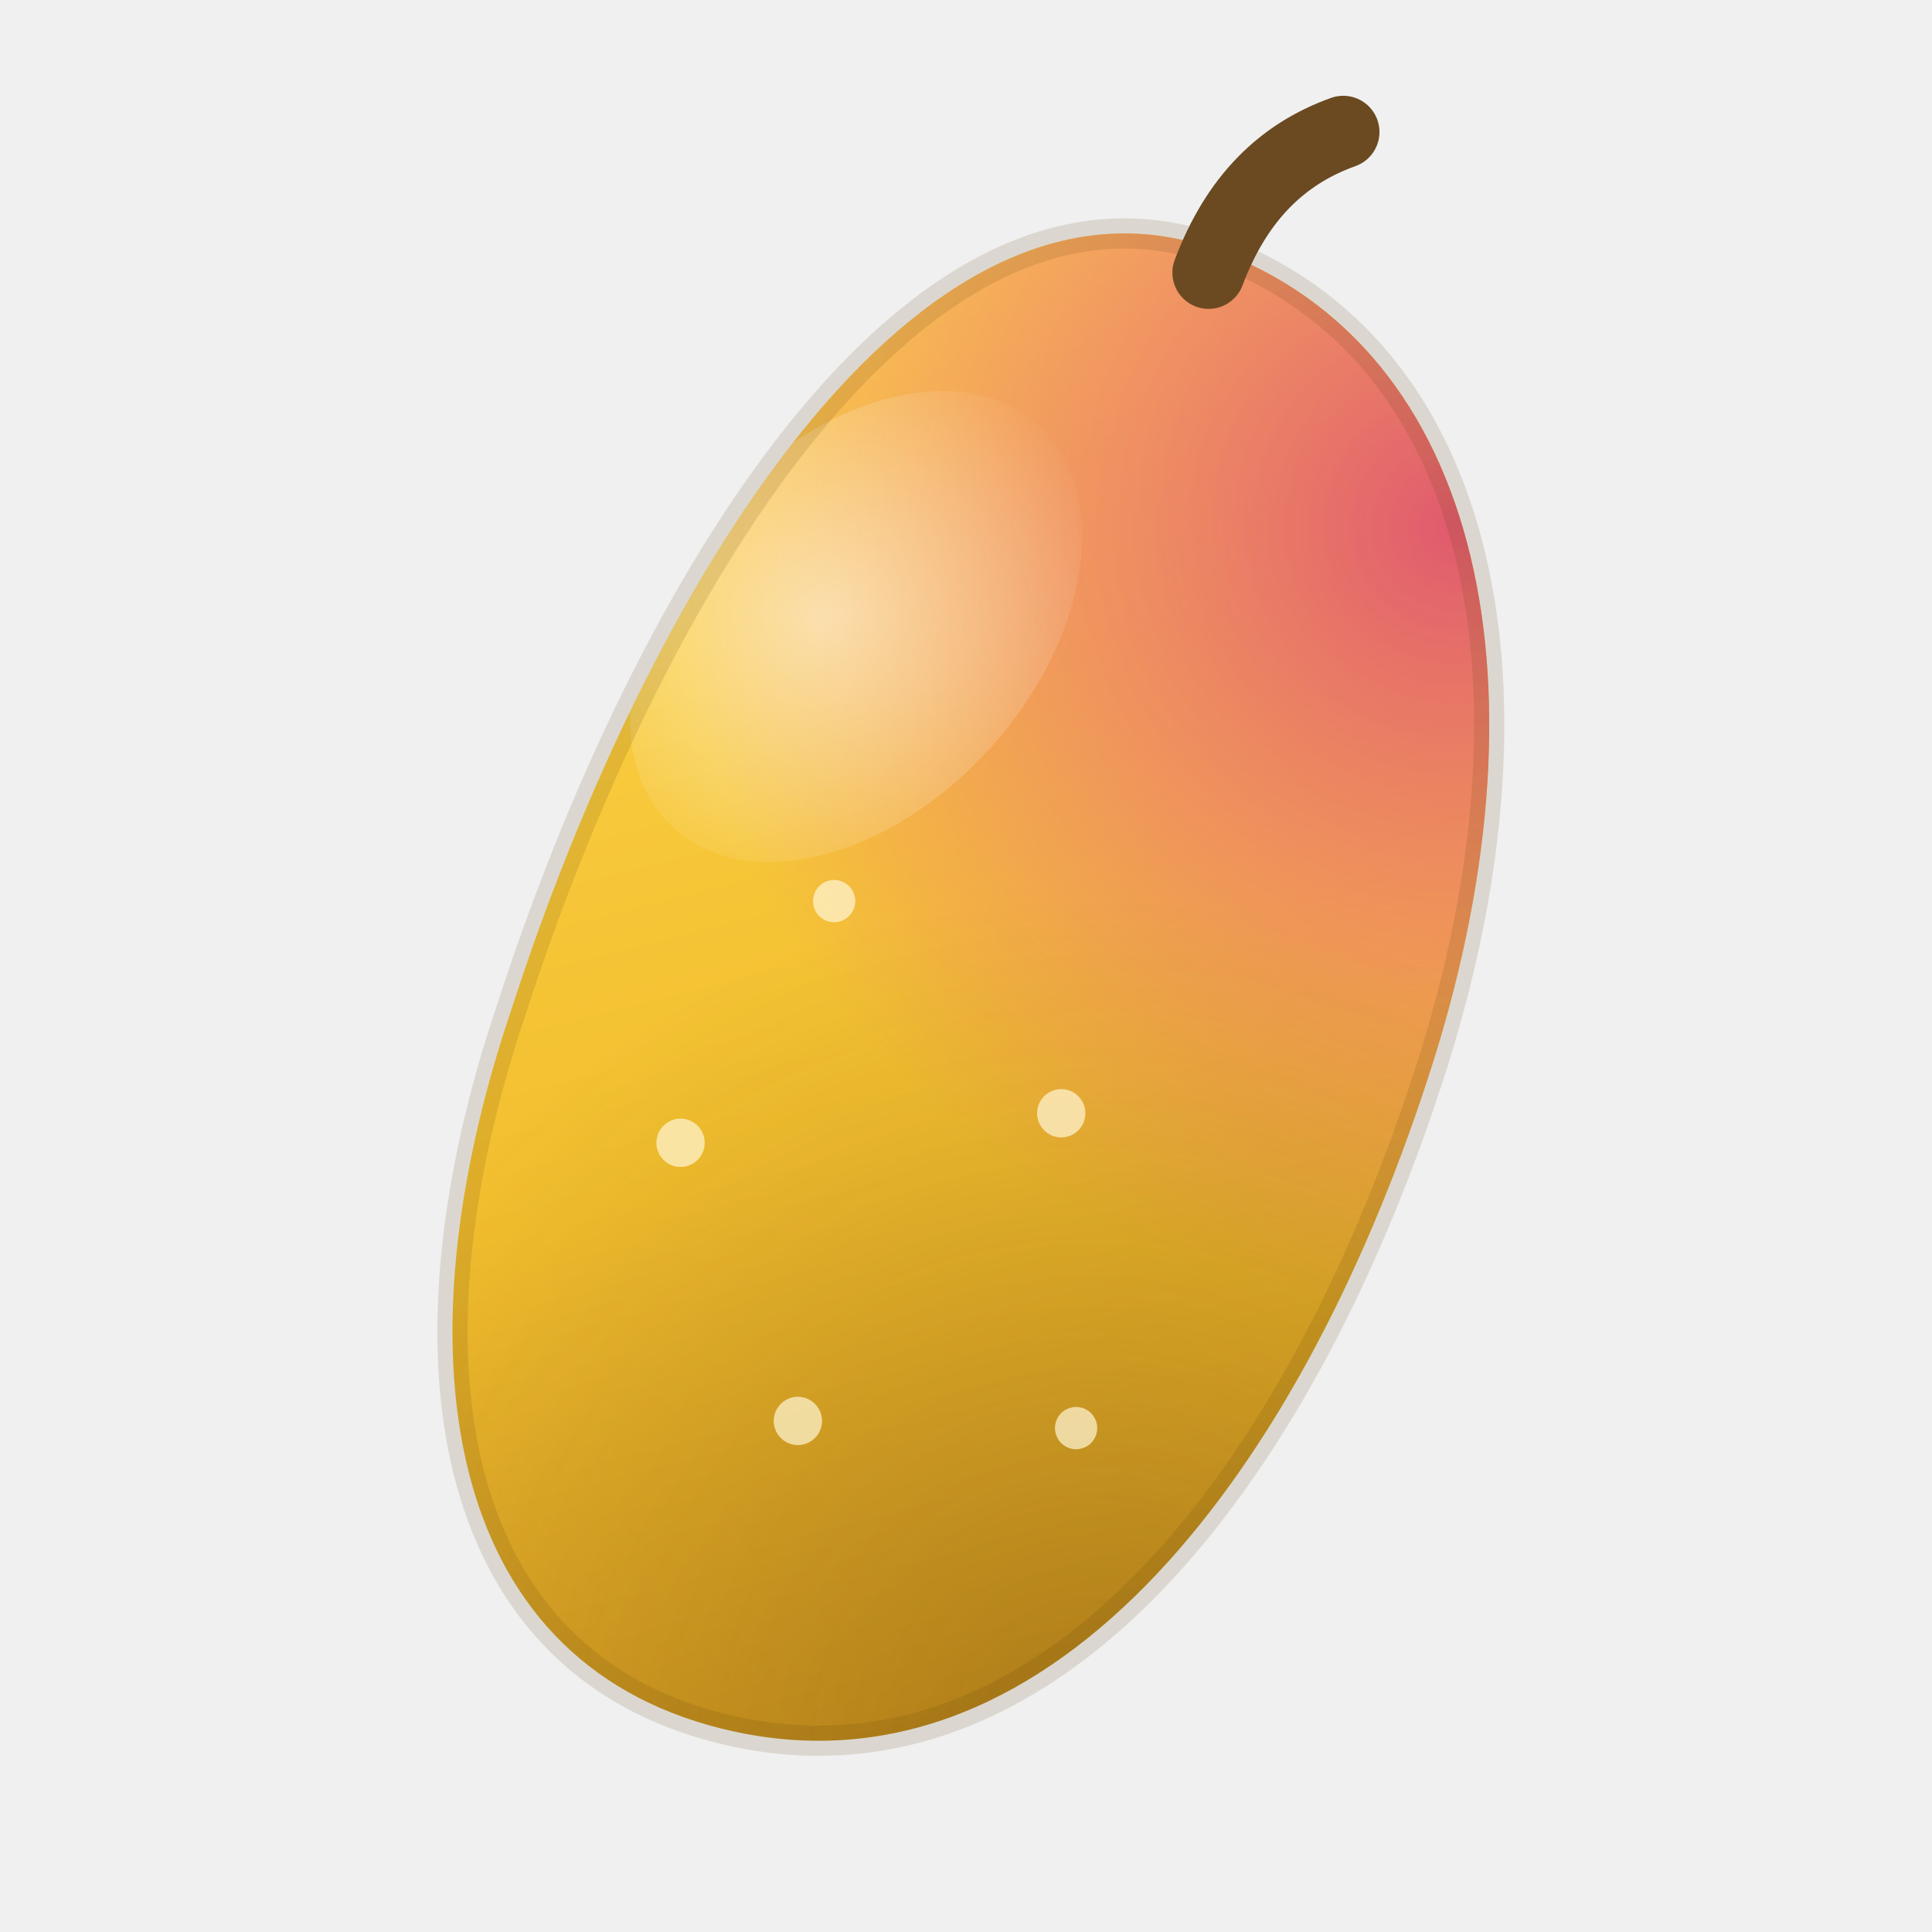
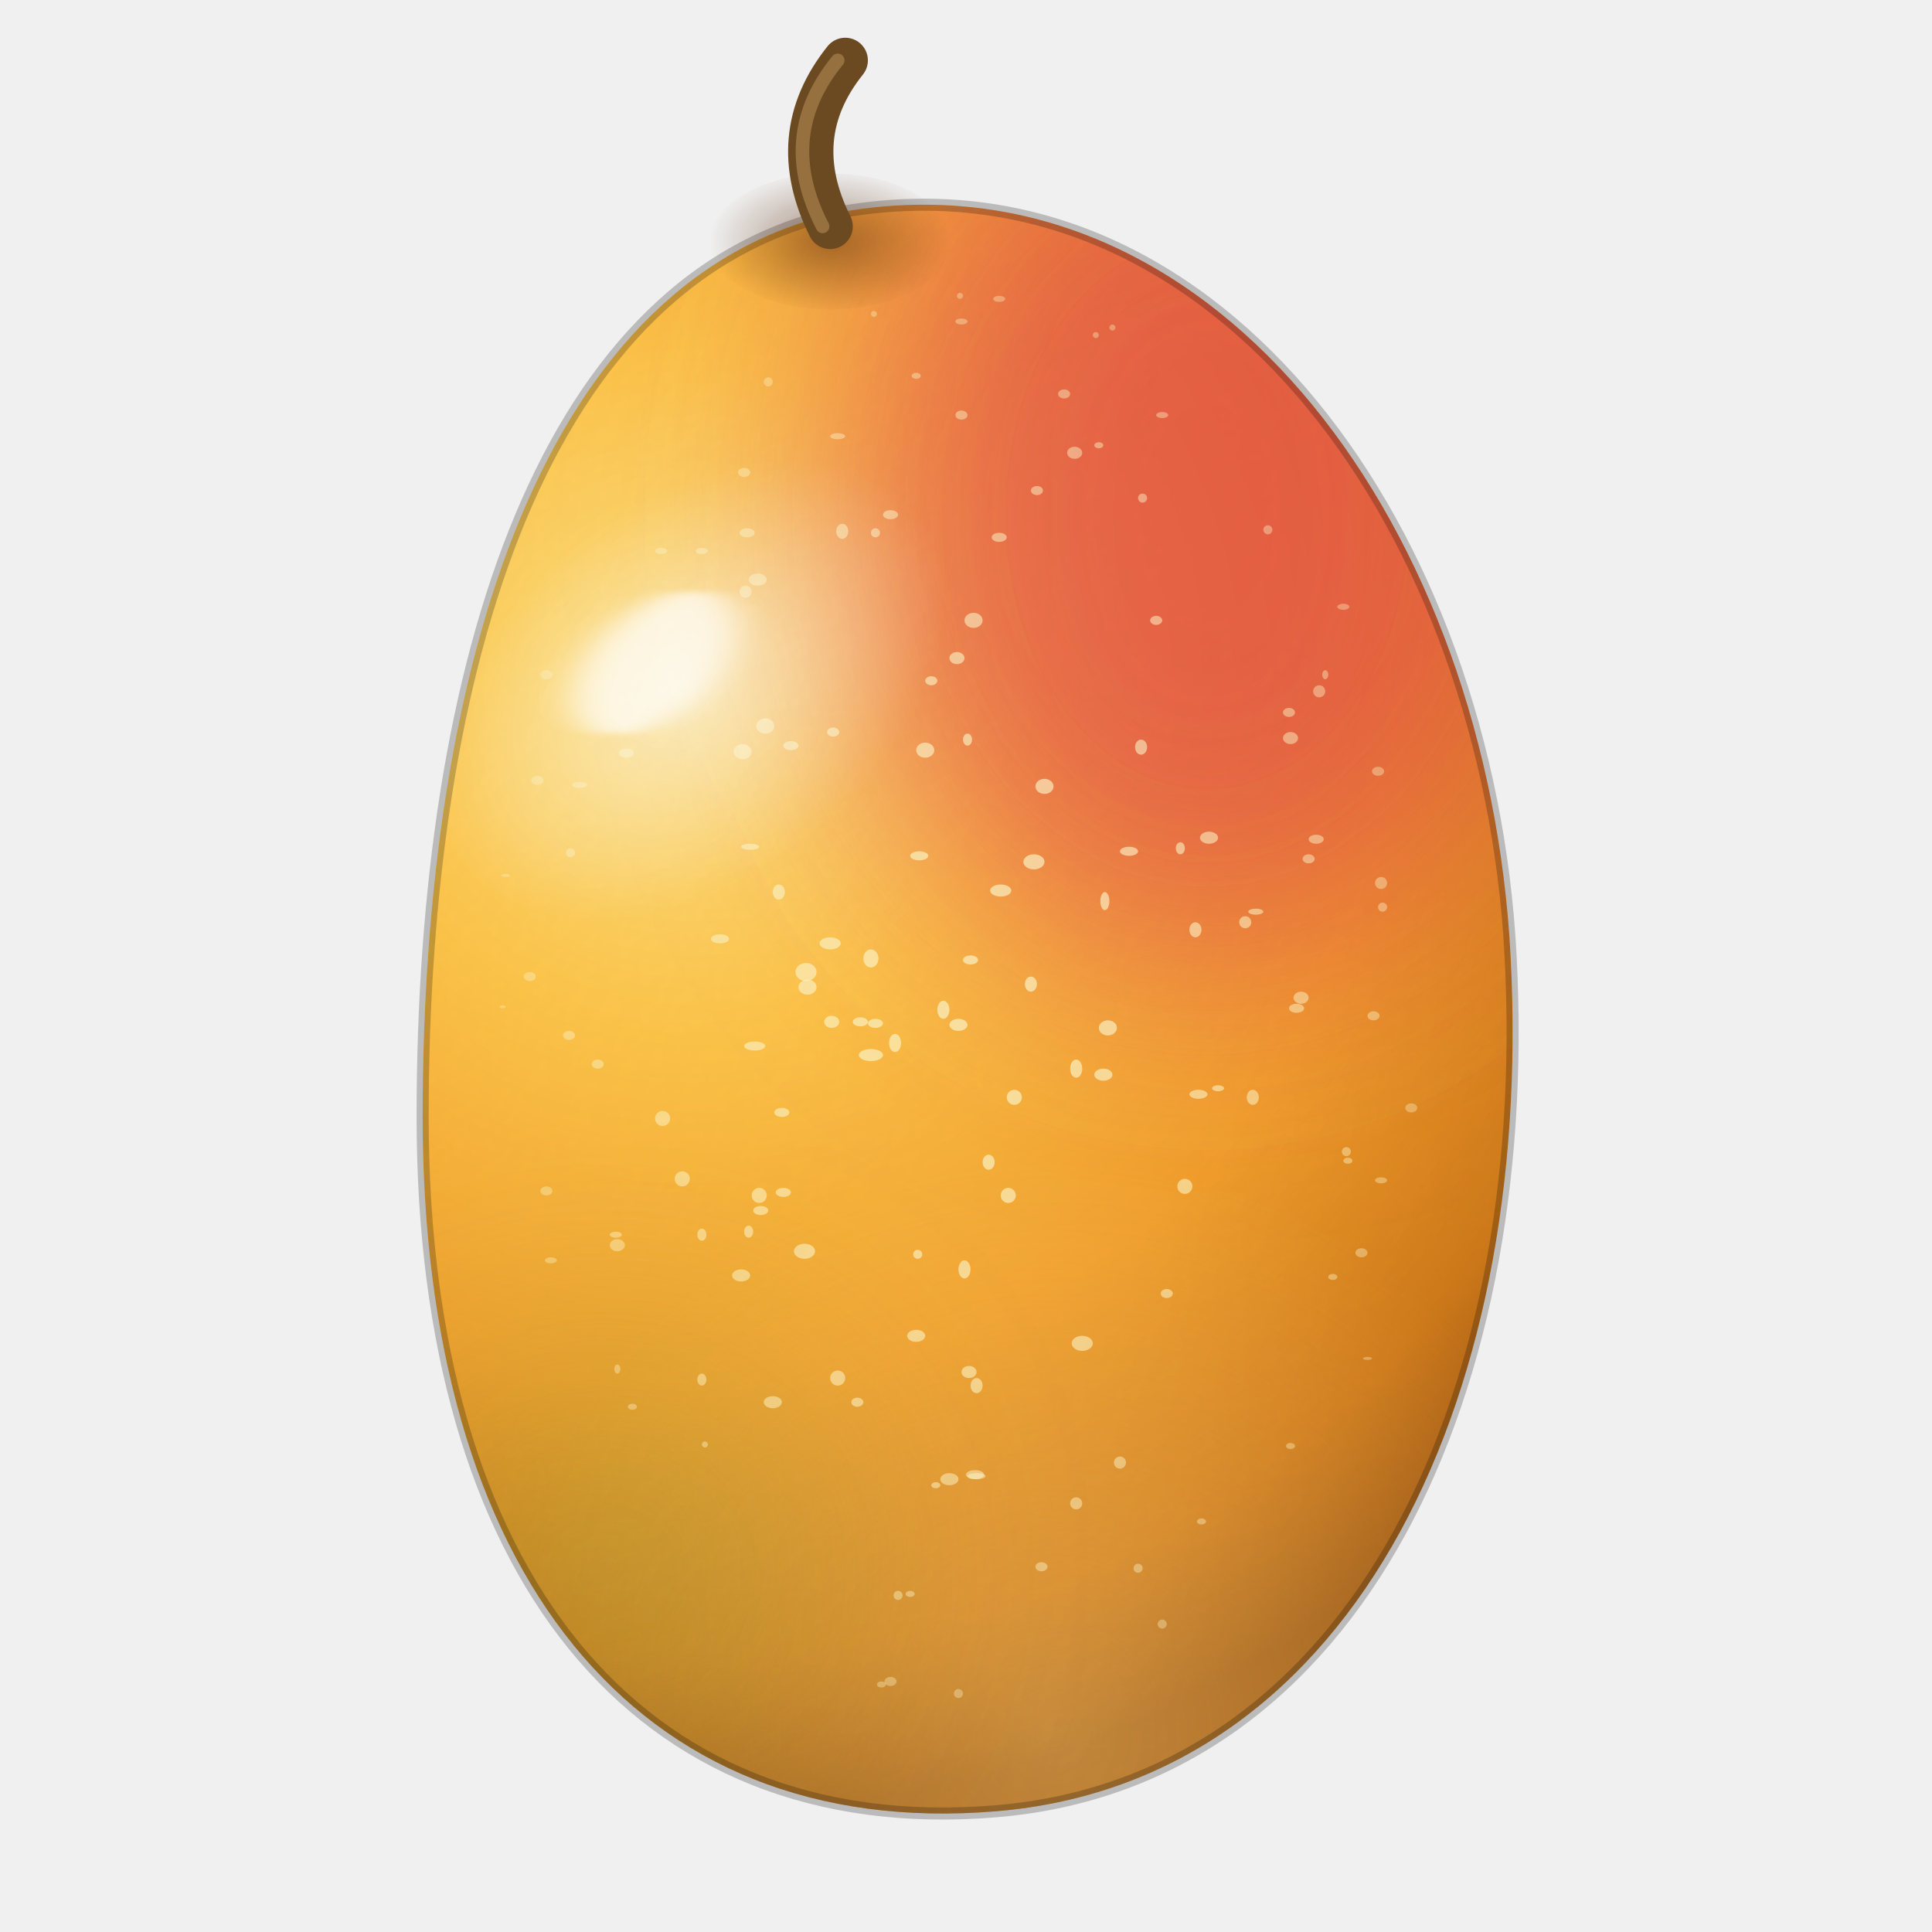
- <svg xmlns="http://www.w3.org/2000/svg" viewBox="0 0 64 64">
+ <svg xmlns="http://www.w3.org/2000/svg" viewBox="0 0 128 128">
  <defs>
-     <linearGradient id="piel" x1="18" y1="8" x2="46" y2="60" gradientUnits="userSpaceOnUse">
-       <stop offset="0" stop-color="#FFD84E" />
-       <stop offset=".55" stop-color="#F2BE2E" />
-       <stop offset="1" stop-color="#C98F1C" />
-     </linearGradient>
-     <radialGradient id="rubor" cx="44" cy="14" r="26" gradientUnits="userSpaceOnUse">
-       <stop offset="0" stop-color="#E05A6E" />
-       <stop offset=".5" stop-color="#EC7A70" stop-opacity=".65" />
-       <stop offset="1" stop-color="#EC7A70" stop-opacity="0" />
-     </radialGradient>
-     <radialGradient id="sombra" cx="42" cy="56" r="28" gradientUnits="userSpaceOnUse">
-       <stop offset="0" stop-color="#5A3A08" stop-opacity=".32" />
-       <stop offset="1" stop-color="#5A3A08" stop-opacity="0" />
-     </radialGradient>
-     <radialGradient id="brillo" cx="25" cy="21" r="10" gradientUnits="userSpaceOnUse">
-       <stop offset="0" stop-color="#FFFFFF" stop-opacity=".55" />
-       <stop offset="1" stop-color="#FFFFFF" stop-opacity="0" />
-     </radialGradient>
-     <clipPath id="c">
-       <path d="M34 7C43.5 8 48.5 18.5 47.5 32 46.5 46 41 58.5 30 58.5 20.5 58.5 16.5 49 17.5 37 18.5 22.5 23.5 6 34 7Z" />
+     <clipPath id="ec">
+       <path d="M56 14C80 10 98 34 100 62C102 92 90 118 66 120C42 122 28 104 28 74C28 44 36 18 56 14Z" />
    </clipPath>
+     <radialGradient id="eb" cx="45.8" cy="45.8" r="74.4" gradientUnits="userSpaceOnUse">
+       <stop offset="0" stop-color="#FFE48A" />
+       <stop offset="0.3" stop-color="#FFC64A" />
+       <stop offset="0.62" stop-color="#F4A22E" />
+       <stop offset="0.86" stop-color="#D07A1A" />
+       <stop offset="1" stop-color="#9E5612" />
+     </radialGradient>
+     <radialGradient id="eh" cx="0" cy="0" r="1" gradientUnits="userSpaceOnUse" gradientTransform="translate(45.8 45.8) rotate(-38) scale(19.2 12.5)">
+       <stop offset="0" stop-color="#fff" stop-opacity="0.496" />
+       <stop offset="1" stop-color="#fff" stop-opacity="0" />
+     </radialGradient>
+     <filter id="ef" x="-50%" y="-50%" width="200%" height="200%">
+       <feGaussianBlur stdDeviation="0.9" />
+     </filter>
+     <radialGradient id="er" cx="69.8" cy="115" r="38.4" gradientUnits="userSpaceOnUse">
+       <stop offset="0" stop-color="#FFD478" stop-opacity="0.42" />
+       <stop offset="1" stop-color="#FFD478" stop-opacity="0" />
+     </radialGradient>
+     <filter id="et" x="0" y="0" width="128" height="128" filterUnits="userSpaceOnUse" color-interpolation-filters="sRGB">
+       <feTurbulence type="fractalNoise" baseFrequency="0.7" numOctaves="2" seed="53" />
+       <feDiffuseLighting surfaceScale="0.8" lighting-color="#fff">
+         <feDistantLight azimuth="225" elevation="55" />
+       </feDiffuseLighting>
+       <feComponentTransfer>
+         <feFuncR type="linear" slope="0.1" intercept="0.9" />
+         <feFuncG type="linear" slope="0.1" intercept="0.9" />
+         <feFuncB type="linear" slope="0.1" intercept="0.9" />
+       </feComponentTransfer>
+       <feComposite in2="SourceGraphic" operator="in" />
+       <feBlend in2="SourceGraphic" mode="multiply" />
+     </filter>
+     <radialGradient id="hy" cx="55" cy="16" r="8" gradientUnits="userSpaceOnUse" gradientTransform="translate(55 16) scale(1 0.6) translate(-55 -16)">
+       <stop offset="0" stop-color="#5A2A0A" stop-opacity="0.5" />
+       <stop offset="0.6" stop-color="#5A2A0A" stop-opacity="0.2" />
+       <stop offset="1" stop-color="#5A2A0A" stop-opacity="0" />
+     </radialGradient>
+     <filter id="bl8" x="-50%" y="-50%" width="200%" height="200%">
+       <feGaussianBlur stdDeviation="8" />
+     </filter>
  </defs>
-   <g transform="rotate(14 32 33)">
-     <path d="M34 7C43.5 8 48.5 18.5 47.5 32 46.5 46 41 58.5 30 58.5 20.5 58.5 16.5 49 17.5 37 18.5 22.5 23.5 6 34 7Z" fill="url(#piel)" />
-     <g clip-path="url(#c)">
-       <rect width="64" height="64" fill="url(#rubor)" />
-       <rect width="64" height="64" fill="url(#sombra)" />
-       <ellipse cx="25.5" cy="22" rx="9" ry="6" transform="rotate(-62 25.5 22)" fill="url(#brillo)" />
-       <g fill="#FFF6D6" opacity=".7">
-         <circle cx="24" cy="40" r=".8" />
-         <circle cx="30" cy="48" r=".8" />
-         <circle cx="36" cy="36" r=".8" />
-         <circle cx="39" cy="46" r=".7" />
-         <circle cx="27" cy="31" r=".7" />
+   <g filter="url(#et)">
+     <path d="M56 14C80 10 98 34 100 62C102 92 90 118 66 120C42 122 28 104 28 74C28 44 36 18 56 14Z" fill="url(#eb)" />
+     <g clip-path="url(#ec)">
+       <rect width="128" height="128" fill="url(#er)" />
+       <ellipse cx="80" cy="34" rx="24" ry="30" fill="#E2424A" opacity=".7" filter="url(#bl8)" />
+       <ellipse cx="40" cy="104" rx="16" ry="14" fill="#9AA83A" opacity=".35" filter="url(#bl8)" />
+       <g fill="#FFF6C8">
+         <ellipse cx="62.9" cy="98" rx="0.6" ry="0.4" opacity="0.54" />
+         <ellipse cx="53.3" cy="82.9" rx="0.7" ry="0.5" opacity="0.61" />
+         <ellipse cx="35.1" cy="64.7" rx="0.4" ry="0.3" opacity="0.4" />
+         <ellipse cx="60.8" cy="83.1" rx="0.3" ry="0.3" opacity="0.65" />
+         <ellipse cx="51.8" cy="73.7" rx="0.5" ry="0.3" opacity="0.64" />
+         <ellipse cx="85.4" cy="47.2" rx="0.4" ry="0.3" opacity="0.48" />
+         <ellipse cx="58" cy="35.3" rx="0.3" ry="0.3" opacity="0.54" />
+         <ellipse cx="50.7" cy="48.1" rx="0.6" ry="0.5" opacity="0.59" />
+         <ellipse cx="58.4" cy="111.6" rx="0.3" ry="0.2" opacity="0.37" />
+         <ellipse cx="59.3" cy="69.1" rx="0.4" ry="0.6" opacity="0.69" />
+         <ellipse cx="91.6" cy="60.1" rx="0.3" ry="0.3" opacity="0.42" />
+         <ellipse cx="53.5" cy="65.4" rx="0.6" ry="0.5" opacity="0.66" />
+         <ellipse cx="60.3" cy="105.6" rx="0.3" ry="0.2" opacity="0.45" />
+         <ellipse cx="64.3" cy="63.6" rx="0.5" ry="0.3" opacity="0.7" />
+         <ellipse cx="40.8" cy="81.8" rx="0.4" ry="0.2" opacity="0.47" />
+         <ellipse cx="89.2" cy="76.3" rx="0.3" ry="0.3" opacity="0.45" />
+         <ellipse cx="91.5" cy="58.5" rx="0.4" ry="0.4" opacity="0.42" />
+         <ellipse cx="56.8" cy="92.9" rx="0.4" ry="0.3" opacity="0.57" />
+         <ellipse cx="51.9" cy="79" rx="0.5" ry="0.3" opacity="0.62" />
+         <ellipse cx="58" cy="67.8" rx="0.5" ry="0.3" opacity="0.69" />
+         <ellipse cx="63.5" cy="67.9" rx="0.6" ry="0.4" opacity="0.7" />
+         <ellipse cx="64.2" cy="90.9" rx="0.5" ry="0.4" opacity="0.6" />
+         <ellipse cx="64.1" cy="49" rx="0.3" ry="0.4" opacity="0.65" />
+         <ellipse cx="33.5" cy="58" rx="0.3" ry="0.1" opacity="0.35" />
+         <ellipse cx="85.5" cy="48.9" rx="0.5" ry="0.4" opacity="0.49" />
+         <ellipse cx="78.2" cy="56.2" rx="0.3" ry="0.4" opacity="0.61" />
+         <ellipse cx="71.3" cy="99.6" rx="0.4" ry="0.4" opacity="0.51" />
+         <ellipse cx="64.5" cy="41.1" rx="0.6" ry="0.5" opacity="0.6" />
+         <ellipse cx="45.2" cy="78.1" rx="0.5" ry="0.5" opacity="0.55" />
+         <ellipse cx="71.7" cy="89" rx="0.7" ry="0.5" opacity="0.6" />
+         <ellipse cx="52.4" cy="49.4" rx="0.5" ry="0.3" opacity="0.61" />
+         <ellipse cx="72.8" cy="29.5" rx="0.3" ry="0.2" opacity="0.47" />
+         <ellipse cx="73.7" cy="21.7" rx="0.2" ry="0.2" opacity="0.36" />
+         <ellipse cx="35.6" cy="51.7" rx="0.4" ry="0.3" opacity="0.38" />
+         <ellipse cx="46.7" cy="95.7" rx="0.2" ry="0.2" opacity="0.45" />
+         <ellipse cx="66.2" cy="19.8" rx="0.4" ry="0.2" opacity="0.37" />
+         <ellipse cx="49.2" cy="49.8" rx="0.6" ry="0.5" opacity="0.58" />
+         <ellipse cx="61.7" cy="45.1" rx="0.4" ry="0.3" opacity="0.63" />
+         <ellipse cx="36.2" cy="44.7" rx="0.4" ry="0.3" opacity="0.35" />
+         <ellipse cx="62.5" cy="66.9" rx="0.4" ry="0.6" opacity="0.7" />
+         <ellipse cx="51.2" cy="92.9" rx="0.6" ry="0.4" opacity="0.53" />
+         <ellipse cx="63.7" cy="21.3" rx="0.4" ry="0.2" opacity="0.39" />
+         <ellipse cx="55.1" cy="67.7" rx="0.5" ry="0.4" opacity="0.67" />
+         <ellipse cx="57.9" cy="20.8" rx="0.2" ry="0.2" opacity="0.37" />
+         <ellipse cx="69.2" cy="52.1" rx="0.6" ry="0.5" opacity="0.66" />
+         <ellipse cx="49.1" cy="84.5" rx="0.6" ry="0.4" opacity="0.57" />
+         <ellipse cx="60.7" cy="24.9" rx="0.3" ry="0.2" opacity="0.43" />
+         <ellipse cx="66.3" cy="59" rx="0.7" ry="0.4" opacity="0.69" />
+         <ellipse cx="41.9" cy="93.2" rx="0.3" ry="0.2" opacity="0.41" />
+         <ellipse cx="36.5" cy="83.5" rx="0.4" ry="0.2" opacity="0.38" />
+         <ellipse cx="55.5" cy="28.9" rx="0.5" ry="0.2" opacity="0.46" />
+         <ellipse cx="50.9" cy="25.3" rx="0.3" ry="0.3" opacity="0.38" />
+         <ellipse cx="63.9" cy="84.1" rx="0.4" ry="0.6" opacity="0.65" />
+         <ellipse cx="85.9" cy="66.8" rx="0.5" ry="0.3" opacity="0.53" />
+         <ellipse cx="68.7" cy="32.5" rx="0.4" ry="0.3" opacity="0.52" />
+         <ellipse cx="74.2" cy="96.9" rx="0.4" ry="0.4" opacity="0.51" />
+         <ellipse cx="75.7" cy="33" rx="0.3" ry="0.3" opacity="0.48" />
+         <ellipse cx="68.5" cy="57.1" rx="0.7" ry="0.5" opacity="0.68" />
+         <ellipse cx="63.6" cy="19.6" rx="0.2" ry="0.2" opacity="0.37" />
+         <ellipse cx="47.7" cy="62.2" rx="0.6" ry="0.3" opacity="0.6" />
+         <ellipse cx="91.5" cy="78.2" rx="0.4" ry="0.2" opacity="0.4" />
+         <ellipse cx="59" cy="34.1" rx="0.5" ry="0.3" opacity="0.53" />
+         <ellipse cx="91" cy="67.3" rx="0.4" ry="0.3" opacity="0.44" />
+         <ellipse cx="57.7" cy="63.5" rx="0.5" ry="0.6" opacity="0.68" />
+         <ellipse cx="49.4" cy="39.2" rx="0.4" ry="0.4" opacity="0.51" />
+         <ellipse cx="41.5" cy="49.9" rx="0.5" ry="0.3" opacity="0.48" />
+         <ellipse cx="91.3" cy="51.1" rx="0.4" ry="0.3" opacity="0.39" />
+         <ellipse cx="79.2" cy="61.6" rx="0.4" ry="0.5" opacity="0.61" />
+         <ellipse cx="39.6" cy="70.5" rx="0.4" ry="0.3" opacity="0.48" />
+         <ellipse cx="86.2" cy="66.1" rx="0.5" ry="0.4" opacity="0.52" />
+         <ellipse cx="64.6" cy="97.7" rx="0.6" ry="0.3" opacity="0.54" />
+         <ellipse cx="72.6" cy="22.2" rx="0.2" ry="0.2" opacity="0.38" />
+         <ellipse cx="75.6" cy="49.5" rx="0.4" ry="0.5" opacity="0.61" />
+         <ellipse cx="50" cy="69.3" rx="0.7" ry="0.3" opacity="0.63" />
+         <ellipse cx="77" cy="107.6" rx="0.3" ry="0.3" opacity="0.37" />
+         <ellipse cx="38.4" cy="52" rx="0.5" ry="0.2" opacity="0.43" />
+         <ellipse cx="89" cy="40.2" rx="0.4" ry="0.2" opacity="0.37" />
+         <ellipse cx="60.9" cy="56.7" rx="0.6" ry="0.3" opacity="0.68" />
+         <ellipse cx="73.2" cy="59.7" rx="0.3" ry="0.6" opacity="0.66" />
+         <ellipse cx="55.2" cy="48.5" rx="0.4" ry="0.3" opacity="0.62" />
+         <ellipse cx="55.8" cy="35.2" rx="0.4" ry="0.5" opacity="0.53" />
+         <ellipse cx="71.2" cy="30" rx="0.5" ry="0.4" opacity="0.48" />
+         <ellipse cx="74.8" cy="56.4" rx="0.6" ry="0.3" opacity="0.64" />
+         <ellipse cx="50.2" cy="38.4" rx="0.6" ry="0.4" opacity="0.51" />
+         <ellipse cx="63.4" cy="43.6" rx="0.5" ry="0.4" opacity="0.62" />
+         <ellipse cx="84" cy="35.1" rx="0.3" ry="0.3" opacity="0.41" />
+         <ellipse cx="88.3" cy="84.6" rx="0.3" ry="0.2" opacity="0.43" />
+         <ellipse cx="43.8" cy="36.5" rx="0.4" ry="0.2" opacity="0.42" />
+         <ellipse cx="59" cy="111.4" rx="0.4" ry="0.3" opacity="0.37" />
+         <ellipse cx="90.6" cy="90" rx="0.3" ry="0.1" opacity="0.35" />
+         <ellipse cx="66.8" cy="79.2" rx="0.5" ry="0.5" opacity="0.67" />
+         <ellipse cx="57.7" cy="69.9" rx="0.8" ry="0.4" opacity="0.68" />
+         <ellipse cx="33.3" cy="66.7" rx="0.2" ry="0.1" opacity="0.36" />
+         <ellipse cx="90.2" cy="83" rx="0.4" ry="0.3" opacity="0.41" />
+         <ellipse cx="63.5" cy="112.2" rx="0.3" ry="0.3" opacity="0.37" />
+         <ellipse cx="78.5" cy="78.6" rx="0.5" ry="0.5" opacity="0.6" />
+         <ellipse cx="80.1" cy="55.5" rx="0.6" ry="0.4" opacity="0.59" />
+         <ellipse cx="69" cy="103.8" rx="0.4" ry="0.3" opacity="0.47" />
+         <ellipse cx="49.3" cy="31.3" rx="0.4" ry="0.3" opacity="0.43" />
+         <ellipse cx="86.7" cy="56.9" rx="0.4" ry="0.3" opacity="0.5" />
+         <ellipse cx="63.7" cy="27.5" rx="0.4" ry="0.3" opacity="0.47" />
+         <ellipse cx="80.7" cy="72.1" rx="0.4" ry="0.2" opacity="0.59" />
+         <ellipse cx="46.5" cy="36.5" rx="0.4" ry="0.2" opacity="0.45" />
+         <ellipse cx="65.5" cy="77" rx="0.4" ry="0.5" opacity="0.68" />
+         <ellipse cx="83" cy="72.7" rx="0.4" ry="0.5" opacity="0.56" />
+         <ellipse cx="50.4" cy="80.2" rx="0.5" ry="0.3" opacity="0.6" />
+         <ellipse cx="37.7" cy="68.6" rx="0.4" ry="0.3" opacity="0.45" />
+         <ellipse cx="73.1" cy="71.2" rx="0.6" ry="0.4" opacity="0.67" />
+         <ellipse cx="79.6" cy="100.8" rx="0.3" ry="0.2" opacity="0.42" />
+         <ellipse cx="87.8" cy="44.7" rx="0.2" ry="0.3" opacity="0.42" />
+         <ellipse cx="87.2" cy="55.6" rx="0.5" ry="0.3" opacity="0.49" />
+         <ellipse cx="79.4" cy="72.5" rx="0.6" ry="0.3" opacity="0.61" />
+         <ellipse cx="93.5" cy="73.4" rx="0.4" ry="0.3" opacity="0.37" />
+         <ellipse cx="75.4" cy="103.9" rx="0.3" ry="0.3" opacity="0.43" />
+         <ellipse cx="57" cy="67.7" rx="0.5" ry="0.3" opacity="0.68" />
+         <ellipse cx="46.5" cy="81.8" rx="0.3" ry="0.4" opacity="0.55" />
+         <ellipse cx="36.2" cy="78.9" rx="0.4" ry="0.3" opacity="0.39" />
+         <ellipse cx="67.2" cy="72.7" rx="0.5" ry="0.5" opacity="0.69" />
+         <ellipse cx="37.8" cy="56.5" rx="0.3" ry="0.3" opacity="0.44" />
+         <ellipse cx="40.9" cy="90.7" rx="0.2" ry="0.3" opacity="0.41" />
+         <ellipse cx="40.9" cy="82.5" rx="0.5" ry="0.4" opacity="0.46" />
+         <ellipse cx="50.3" cy="79.2" rx="0.5" ry="0.5" opacity="0.6" />
+         <ellipse cx="82.5" cy="61.1" rx="0.4" ry="0.4" opacity="0.57" />
+         <ellipse cx="55" cy="62.5" rx="0.7" ry="0.4" opacity="0.67" />
+         <ellipse cx="43.9" cy="74.1" rx="0.5" ry="0.5" opacity="0.54" />
+         <ellipse cx="53.4" cy="64.4" rx="0.7" ry="0.6" opacity="0.66" />
+         <ellipse cx="59.5" cy="105.7" rx="0.3" ry="0.3" opacity="0.45" />
+         <ellipse cx="83.2" cy="60.4" rx="0.5" ry="0.2" opacity="0.56" />
+         <ellipse cx="76.6" cy="41.1" rx="0.4" ry="0.3" opacity="0.55" />
+         <ellipse cx="60.7" cy="88.5" rx="0.6" ry="0.4" opacity="0.62" />
+         <ellipse cx="87.4" cy="45.8" rx="0.4" ry="0.4" opacity="0.44" />
+         <ellipse cx="66.2" cy="35.6" rx="0.5" ry="0.3" opacity="0.55" />
+         <ellipse cx="71.3" cy="70.8" rx="0.4" ry="0.6" opacity="0.68" />
+         <ellipse cx="77.3" cy="85.7" rx="0.4" ry="0.3" opacity="0.57" />
+         <ellipse cx="49.5" cy="35.3" rx="0.5" ry="0.3" opacity="0.48" />
+         <ellipse cx="64.7" cy="97.8" rx="0.6" ry="0.2" opacity="0.54" />
+         <ellipse cx="68.3" cy="65.2" rx="0.4" ry="0.5" opacity="0.69" />
+         <ellipse cx="55.5" cy="91.3" rx="0.5" ry="0.5" opacity="0.57" />
+         <ellipse cx="77" cy="27.5" rx="0.4" ry="0.2" opacity="0.41" />
+         <ellipse cx="62" cy="98.4" rx="0.3" ry="0.2" opacity="0.54" />
+         <ellipse cx="64.7" cy="91.8" rx="0.4" ry="0.5" opacity="0.6" />
+         <ellipse cx="49.6" cy="81.6" rx="0.3" ry="0.4" opacity="0.59" />
+         <ellipse cx="61.3" cy="49.7" rx="0.6" ry="0.5" opacity="0.66" />
+         <ellipse cx="51.6" cy="59.1" rx="0.4" ry="0.5" opacity="0.64" />
+         <ellipse cx="49.7" cy="56.1" rx="0.6" ry="0.2" opacity="0.61" />
+         <ellipse cx="46.5" cy="91.4" rx="0.3" ry="0.4" opacity="0.49" />
+         <ellipse cx="70.5" cy="26.1" rx="0.4" ry="0.3" opacity="0.44" />
+         <ellipse cx="73.4" cy="68.1" rx="0.6" ry="0.5" opacity="0.67" />
+         <ellipse cx="89.3" cy="76.9" rx="0.3" ry="0.2" opacity="0.45" />
+         <ellipse cx="85.5" cy="95.8" rx="0.3" ry="0.2" opacity="0.39" />
      </g>
+       <rect width="128" height="128" fill="url(#eh)" />
    </g>
-     <path d="M34 7C43.5 8 48.5 18.5 47.5 32 46.5 46 41 58.5 30 58.5 20.5 58.5 16.5 49 17.5 37 18.5 22.5 23.5 6 34 7Z" fill="none" stroke="#5A3A08" stroke-opacity=".14" />
-     <path d="M34 7.8C34.3 5.2 35.4 3.4 37.2 2.2" fill="none" stroke="#6B4A22" stroke-width="2.4" stroke-linecap="round" />
  </g>
+   <g clip-path="url(#ec)">
+     <ellipse cx="43.4" cy="43.9" rx="6.2" ry="3.6" transform="rotate(-38 43.4 43.9)" fill="#fff" opacity="0.68" filter="url(#ef)" />
+   </g>
+   <path d="M56 14C80 10 98 34 100 62C102 92 90 118 66 120C42 122 28 104 28 74C28 44 36 18 56 14Z" fill="none" stroke="#000" stroke-opacity=".22" stroke-width=".8" />
+   <ellipse cx="55" cy="16" rx="8" ry="4.5" fill="url(#hy)" />
+   <path d="M55 15Q52 9 56 4" fill="none" stroke="#6B4A22" stroke-width="3" stroke-linecap="round" />
+   <path d="M54.5 15Q51.4 9 55.5 4" fill="none" stroke="#A8804A" stroke-width="0.9" stroke-linecap="round" opacity=".7" />
</svg>
